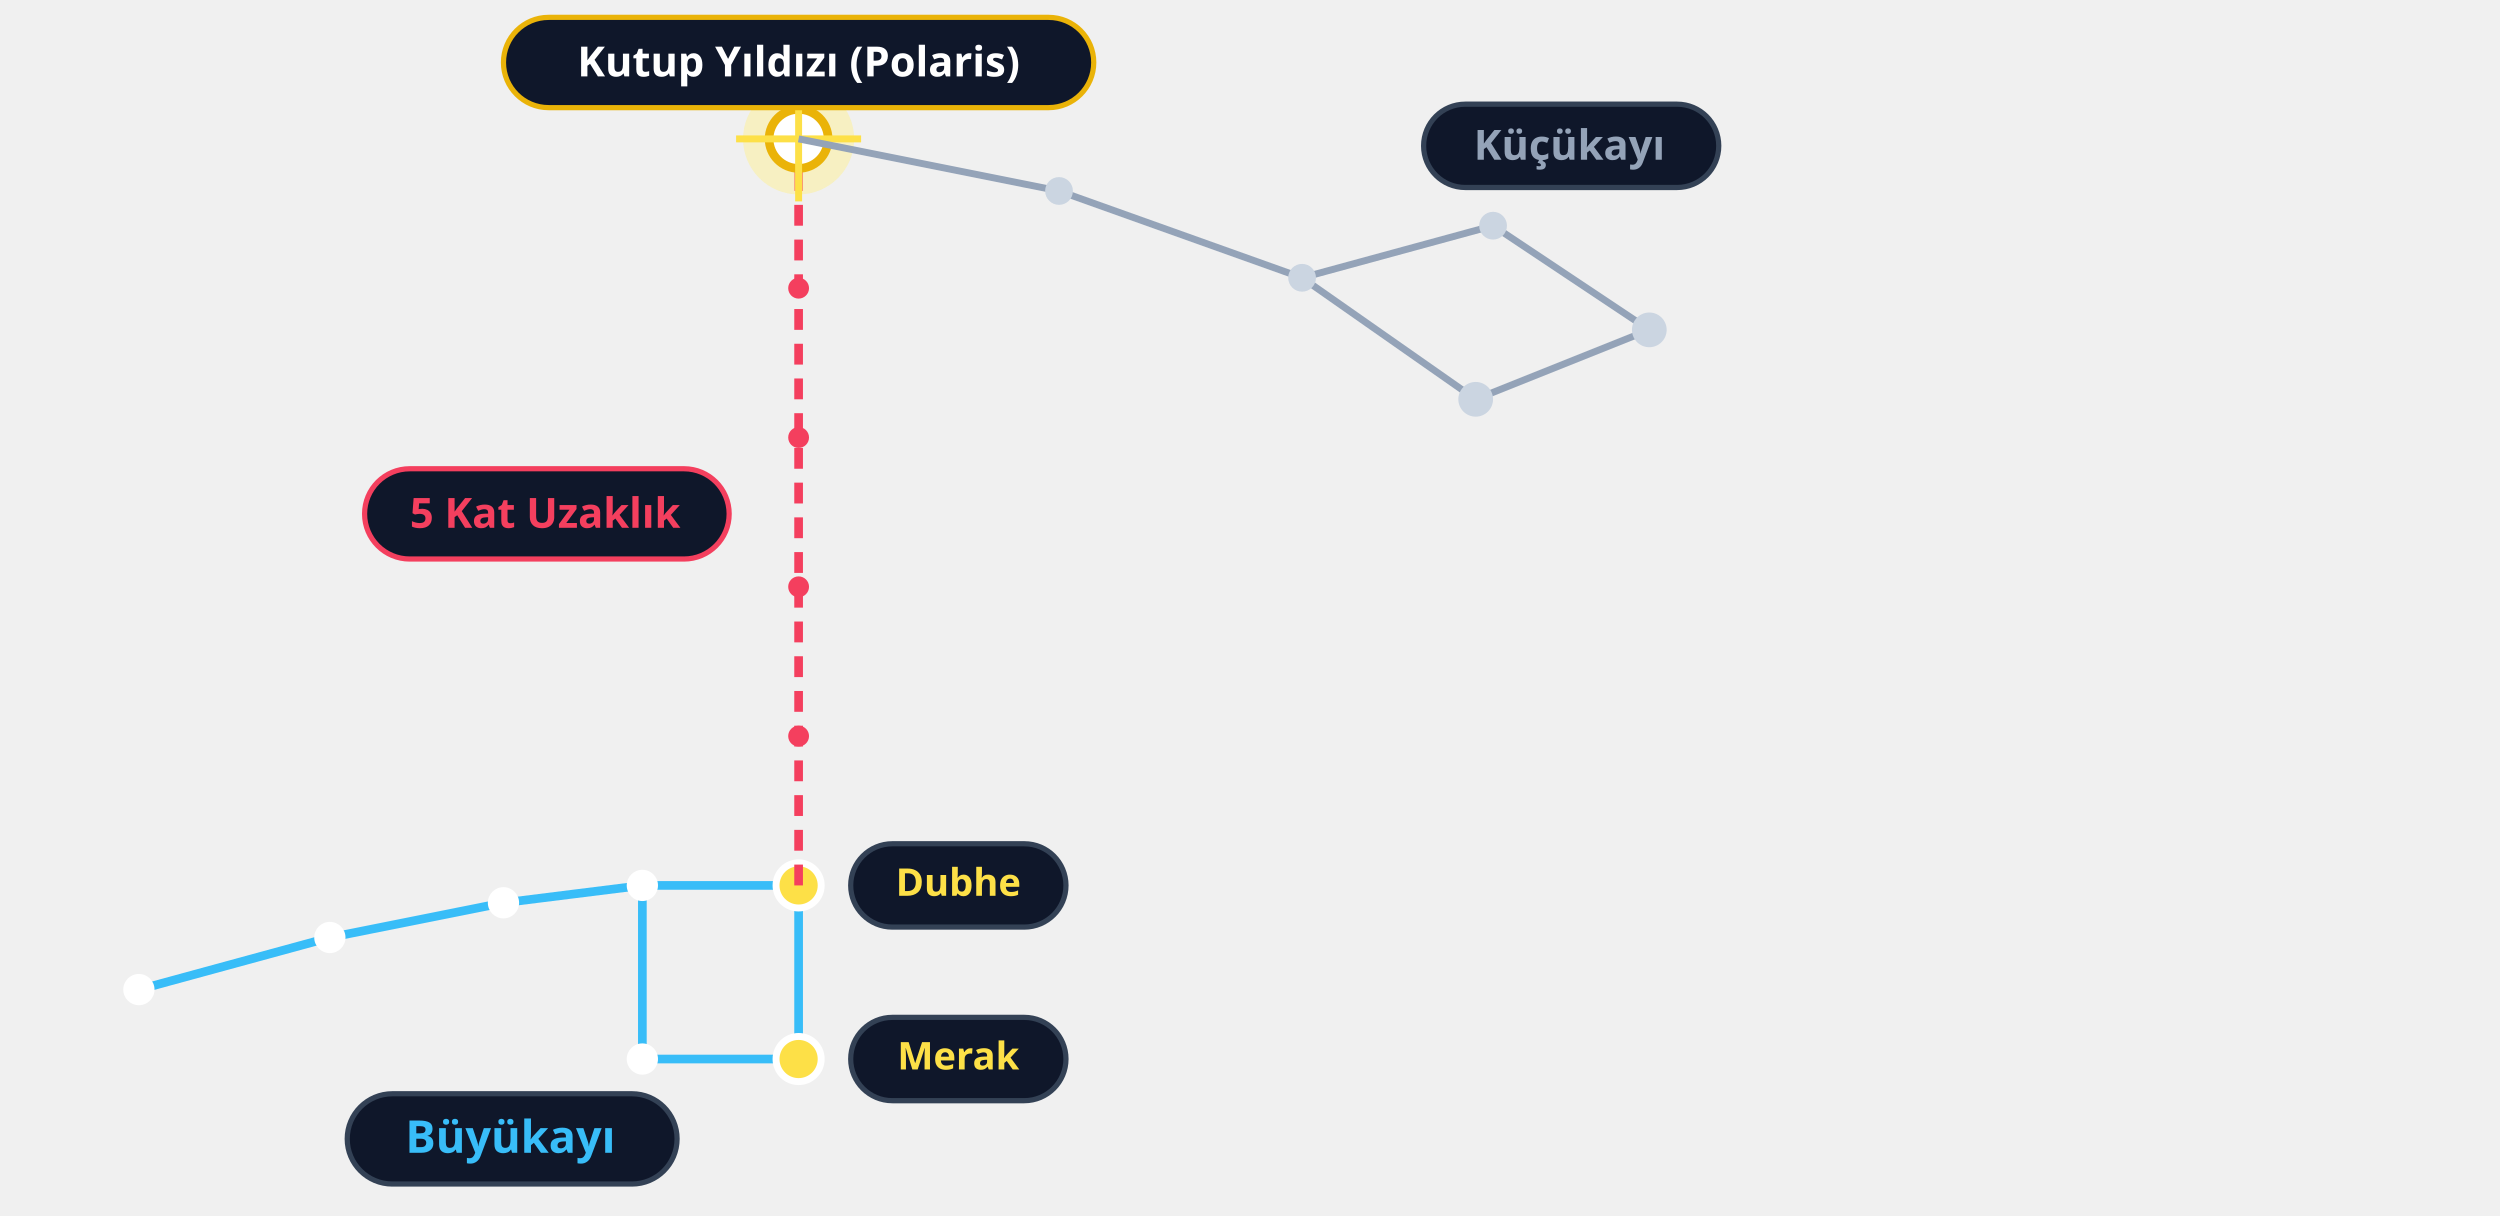
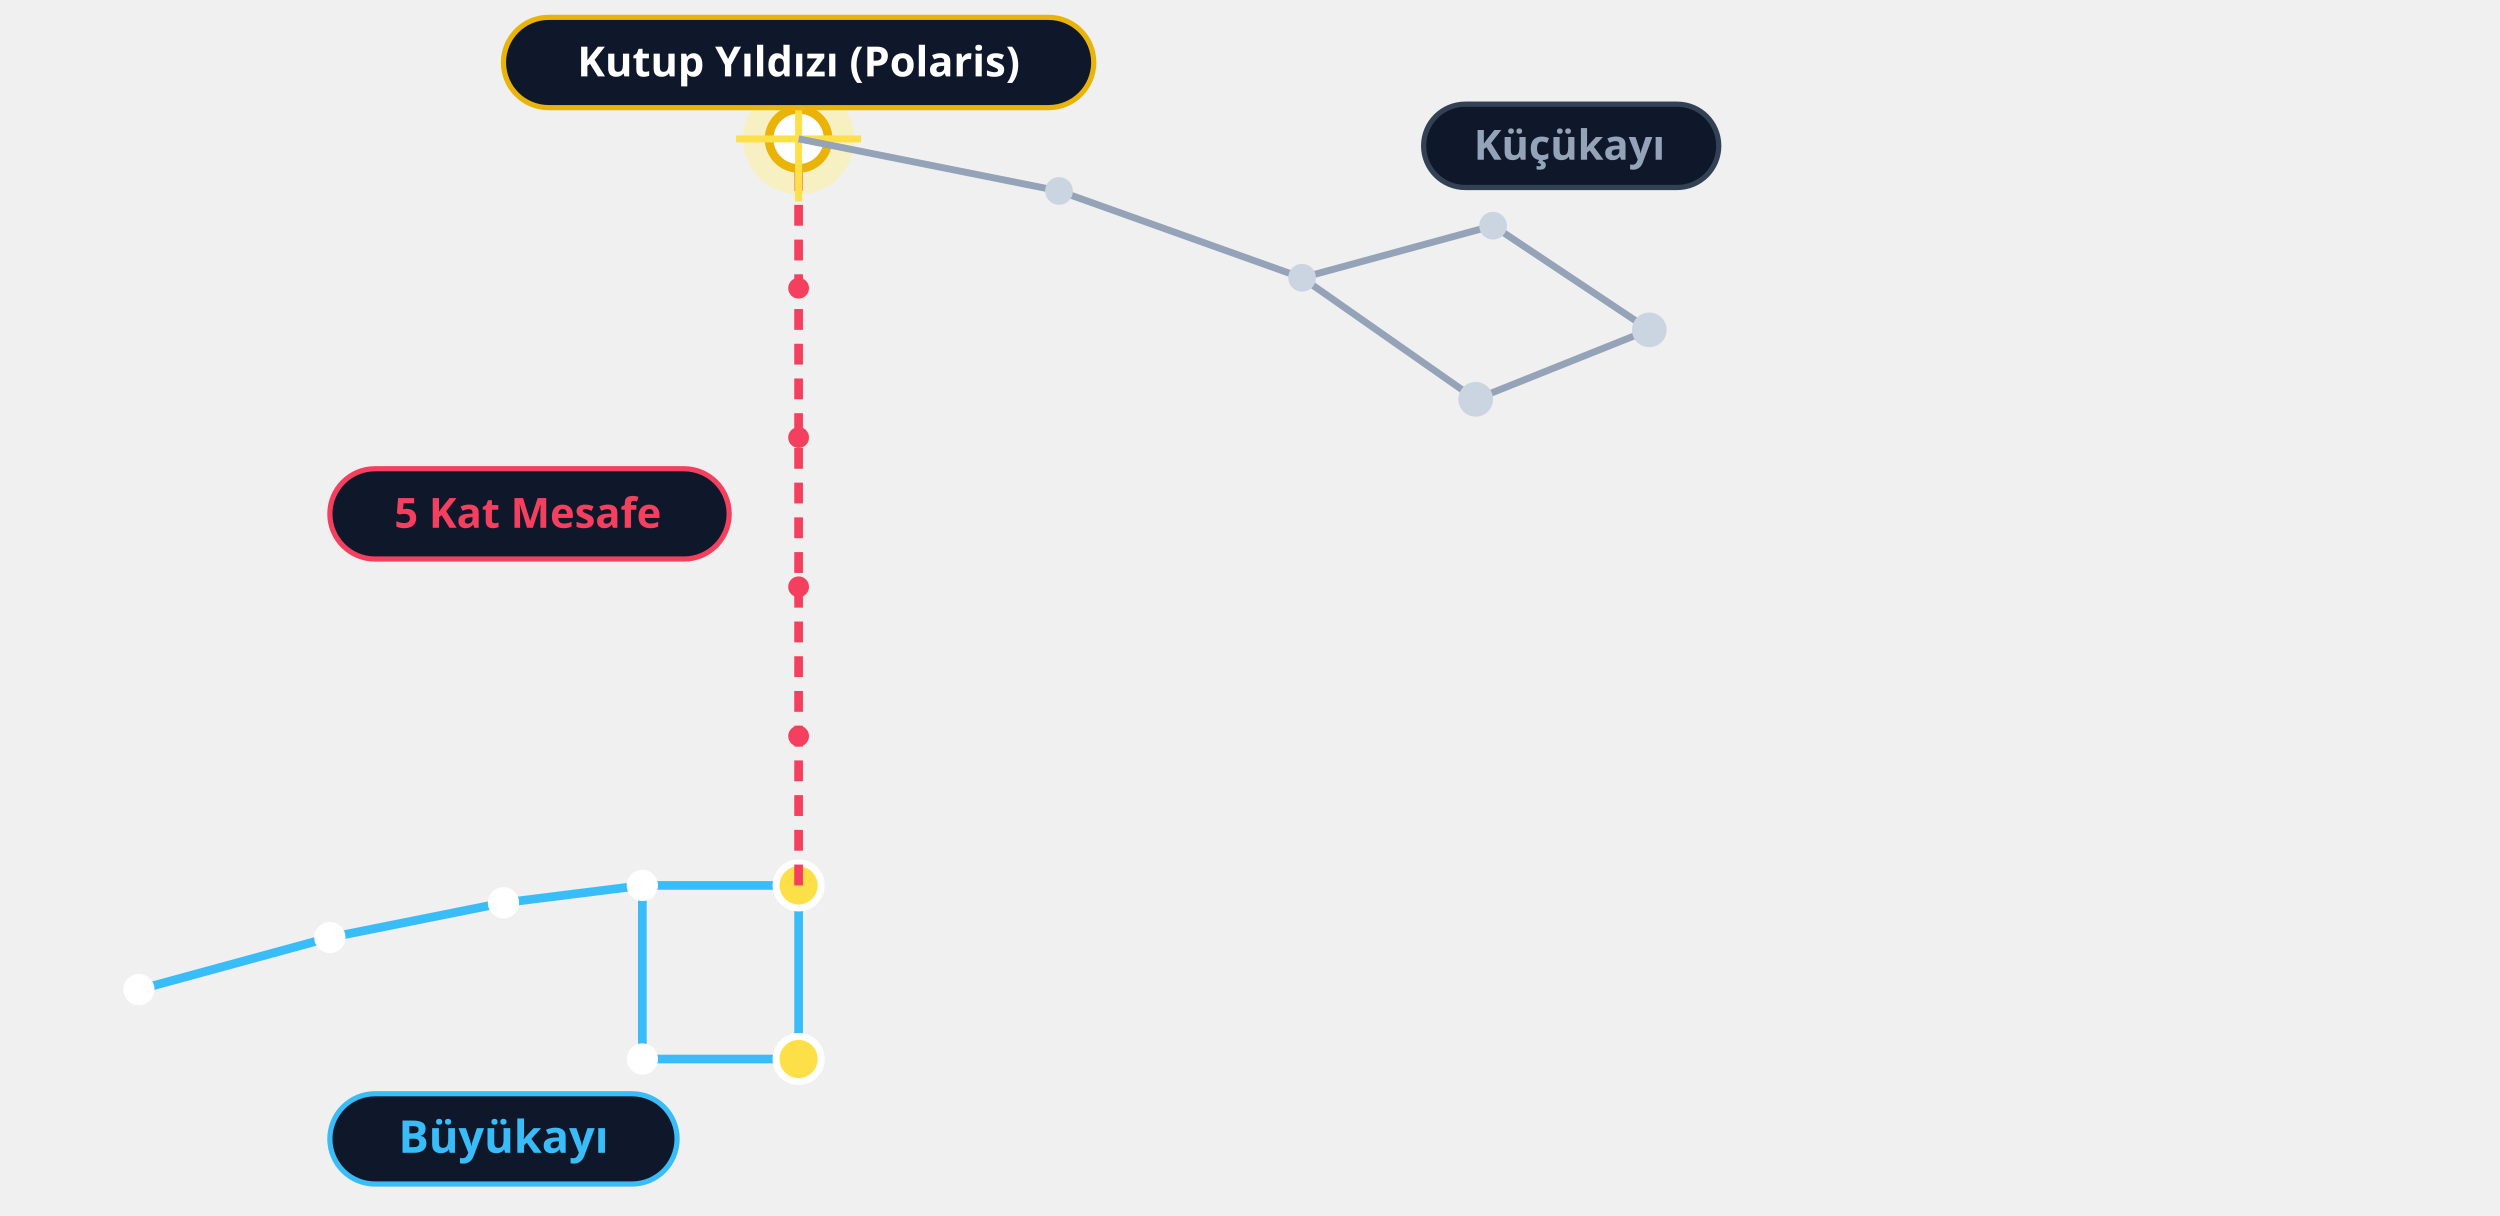
<svg xmlns="http://www.w3.org/2000/svg" viewBox="0 0 720 350" width="100%" height="100%">
  <rect width="100%" height="100%" fill="none" />
  <polyline points="40,285 95,270 145,260 185,255" stroke="#38bdf8" stroke-width="2.5" fill="none" />
  <polygon points="185,255 185,305 230,305 230,255" stroke="#38bdf8" stroke-width="2.5" fill="none" />
  <circle cx="40" cy="285" r="4.5" fill="#ffffff" />
  <circle cx="95" cy="270" r="4.5" fill="#ffffff" />
  <circle cx="145" cy="260" r="4.5" fill="#ffffff" />
  <circle cx="185" cy="255" r="4.5" fill="#ffffff" />
  <circle cx="185" cy="305" r="4.5" fill="#ffffff" />
  <circle cx="230" cy="305" r="6.5" fill="#fde047" stroke="#ffffff" stroke-width="2" />
  <circle cx="230" cy="255" r="6.5" fill="#fde047" stroke="#ffffff" stroke-width="2" />
-   <g>
-     <rect x="245" y="293" width="62" height="24" rx="12" fill="#0f172a" stroke="#334155" stroke-width="1.5" />
-     <text x="276" y="308" fill="#fde047" font-size="11" font-weight="bold" text-anchor="middle" font-family="system-ui, sans-serif">Merak</text>
-   </g>
-   <g>
-     <rect x="245" y="243" width="62" height="24" rx="12" fill="#0f172a" stroke="#334155" stroke-width="1.5" />
-     <text x="276" y="258" fill="#fde047" font-size="11" font-weight="bold" text-anchor="middle" font-family="system-ui, sans-serif">Dubhe</text>
-   </g>
-   <g>
-     <rect x="100" y="315" width="95" height="26" rx="13" fill="#0f172a" stroke="#334155" stroke-width="1.5" />
-     <text x="147" y="332" fill="#38bdf8" font-size="13" font-weight="bold" text-anchor="middle" font-family="system-ui, sans-serif">Büyükayı</text>
-   </g>
+   <rect x="95" y="315" width="100" height="26" rx="13" fill="#0f172a" stroke="#38bdf8" stroke-width="1.5" />
+   <text x="145" y="332" fill="#38bdf8" font-size="13" font-weight="bold" text-anchor="middle" font-family="system-ui, sans-serif">Büyükayı</text>
  <line x1="230" y1="255" x2="230" y2="40" stroke="#f43f5e" stroke-width="2.5" stroke-dasharray="6,4" />
  <polygon points="230,32 225,44 235,44" fill="#f43f5e" />
  <circle cx="230" cy="212" r="3" fill="#f43f5e" />
  <circle cx="230" cy="169" r="3" fill="#f43f5e" />
  <circle cx="230" cy="126" r="3" fill="#f43f5e" />
  <circle cx="230" cy="83" r="3" fill="#f43f5e" />
-   <g>
-     <rect x="105" y="135" width="105" height="26" rx="13" fill="#0f172a" stroke="#f43f5e" stroke-width="1.5" />
-     <text x="157" y="152" fill="#f43f5e" font-size="12" font-weight="bold" text-anchor="middle" font-family="system-ui, sans-serif">5 Kat Uzaklık</text>
-   </g>
+   <rect x="95" y="135" width="115" height="26" rx="13" fill="#0f172a" stroke="#f43f5e" stroke-width="1.5" />
+   <text x="152" y="152" fill="#f43f5e" font-size="12" font-weight="bold" text-anchor="middle" font-family="system-ui, sans-serif">5 Kat Mesafe</text>
  <g transform="translate(230, 40)">
    <circle cx="0" cy="0" r="16" fill="#fef08a" opacity="0.45" />
    <circle cx="0" cy="0" r="8.5" fill="#ffffff" stroke="#eab308" stroke-width="2.5" />
    <line x1="0" y1="-18" x2="0" y2="18" stroke="#fde047" stroke-width="2" />
    <line x1="-18" y1="0" x2="18" y2="0" stroke="#fde047" stroke-width="2" />
  </g>
-   <g>
-     <rect x="145" y="5" width="170" height="26" rx="13" fill="#0f172a" stroke="#eab308" stroke-width="1.5" />
-     <text x="230" y="22" fill="#ffffff" font-size="12" font-weight="bold" text-anchor="middle" font-family="system-ui, sans-serif">Kutup Yıldızı (Polaris)</text>
-   </g>
+   <rect x="145" y="5" width="170" height="26" rx="13" fill="#0f172a" stroke="#eab308" stroke-width="1.5" />
+   <text x="230" y="22" fill="#ffffff" font-size="12" font-weight="bold" text-anchor="middle" font-family="system-ui, sans-serif">Kutup Yıldızı (Polaris)</text>
  <polyline points="230,40 305,55 375,80" stroke="#94a3b8" stroke-width="2" fill="none" />
  <polygon points="375,80 430,65 475,95 425,115" stroke="#94a3b8" stroke-width="2" fill="none" />
  <circle cx="305" cy="55" r="4" fill="#cbd5e1" />
  <circle cx="375" cy="80" r="4" fill="#cbd5e1" />
  <circle cx="430" cy="65" r="4" fill="#cbd5e1" />
  <circle cx="475" cy="95" r="5" fill="#cbd5e1" />
  <circle cx="425" cy="115" r="5" fill="#cbd5e1" />
-   <g>
-     <rect x="410" y="30" width="85" height="24" rx="12" fill="#0f172a" stroke="#334155" stroke-width="1.5" />
-     <text x="452" y="46" fill="#94a3b8" font-size="12" font-weight="bold" text-anchor="middle" font-family="system-ui, sans-serif">Küçükayı</text>
-   </g>
+   <rect x="410" y="30" width="85" height="24" rx="12" fill="#0f172a" stroke="#334155" stroke-width="1.5" />
+   <text x="452" y="46" fill="#94a3b8" font-size="12" font-weight="bold" text-anchor="middle" font-family="system-ui, sans-serif">Küçükayı</text>
</svg>
